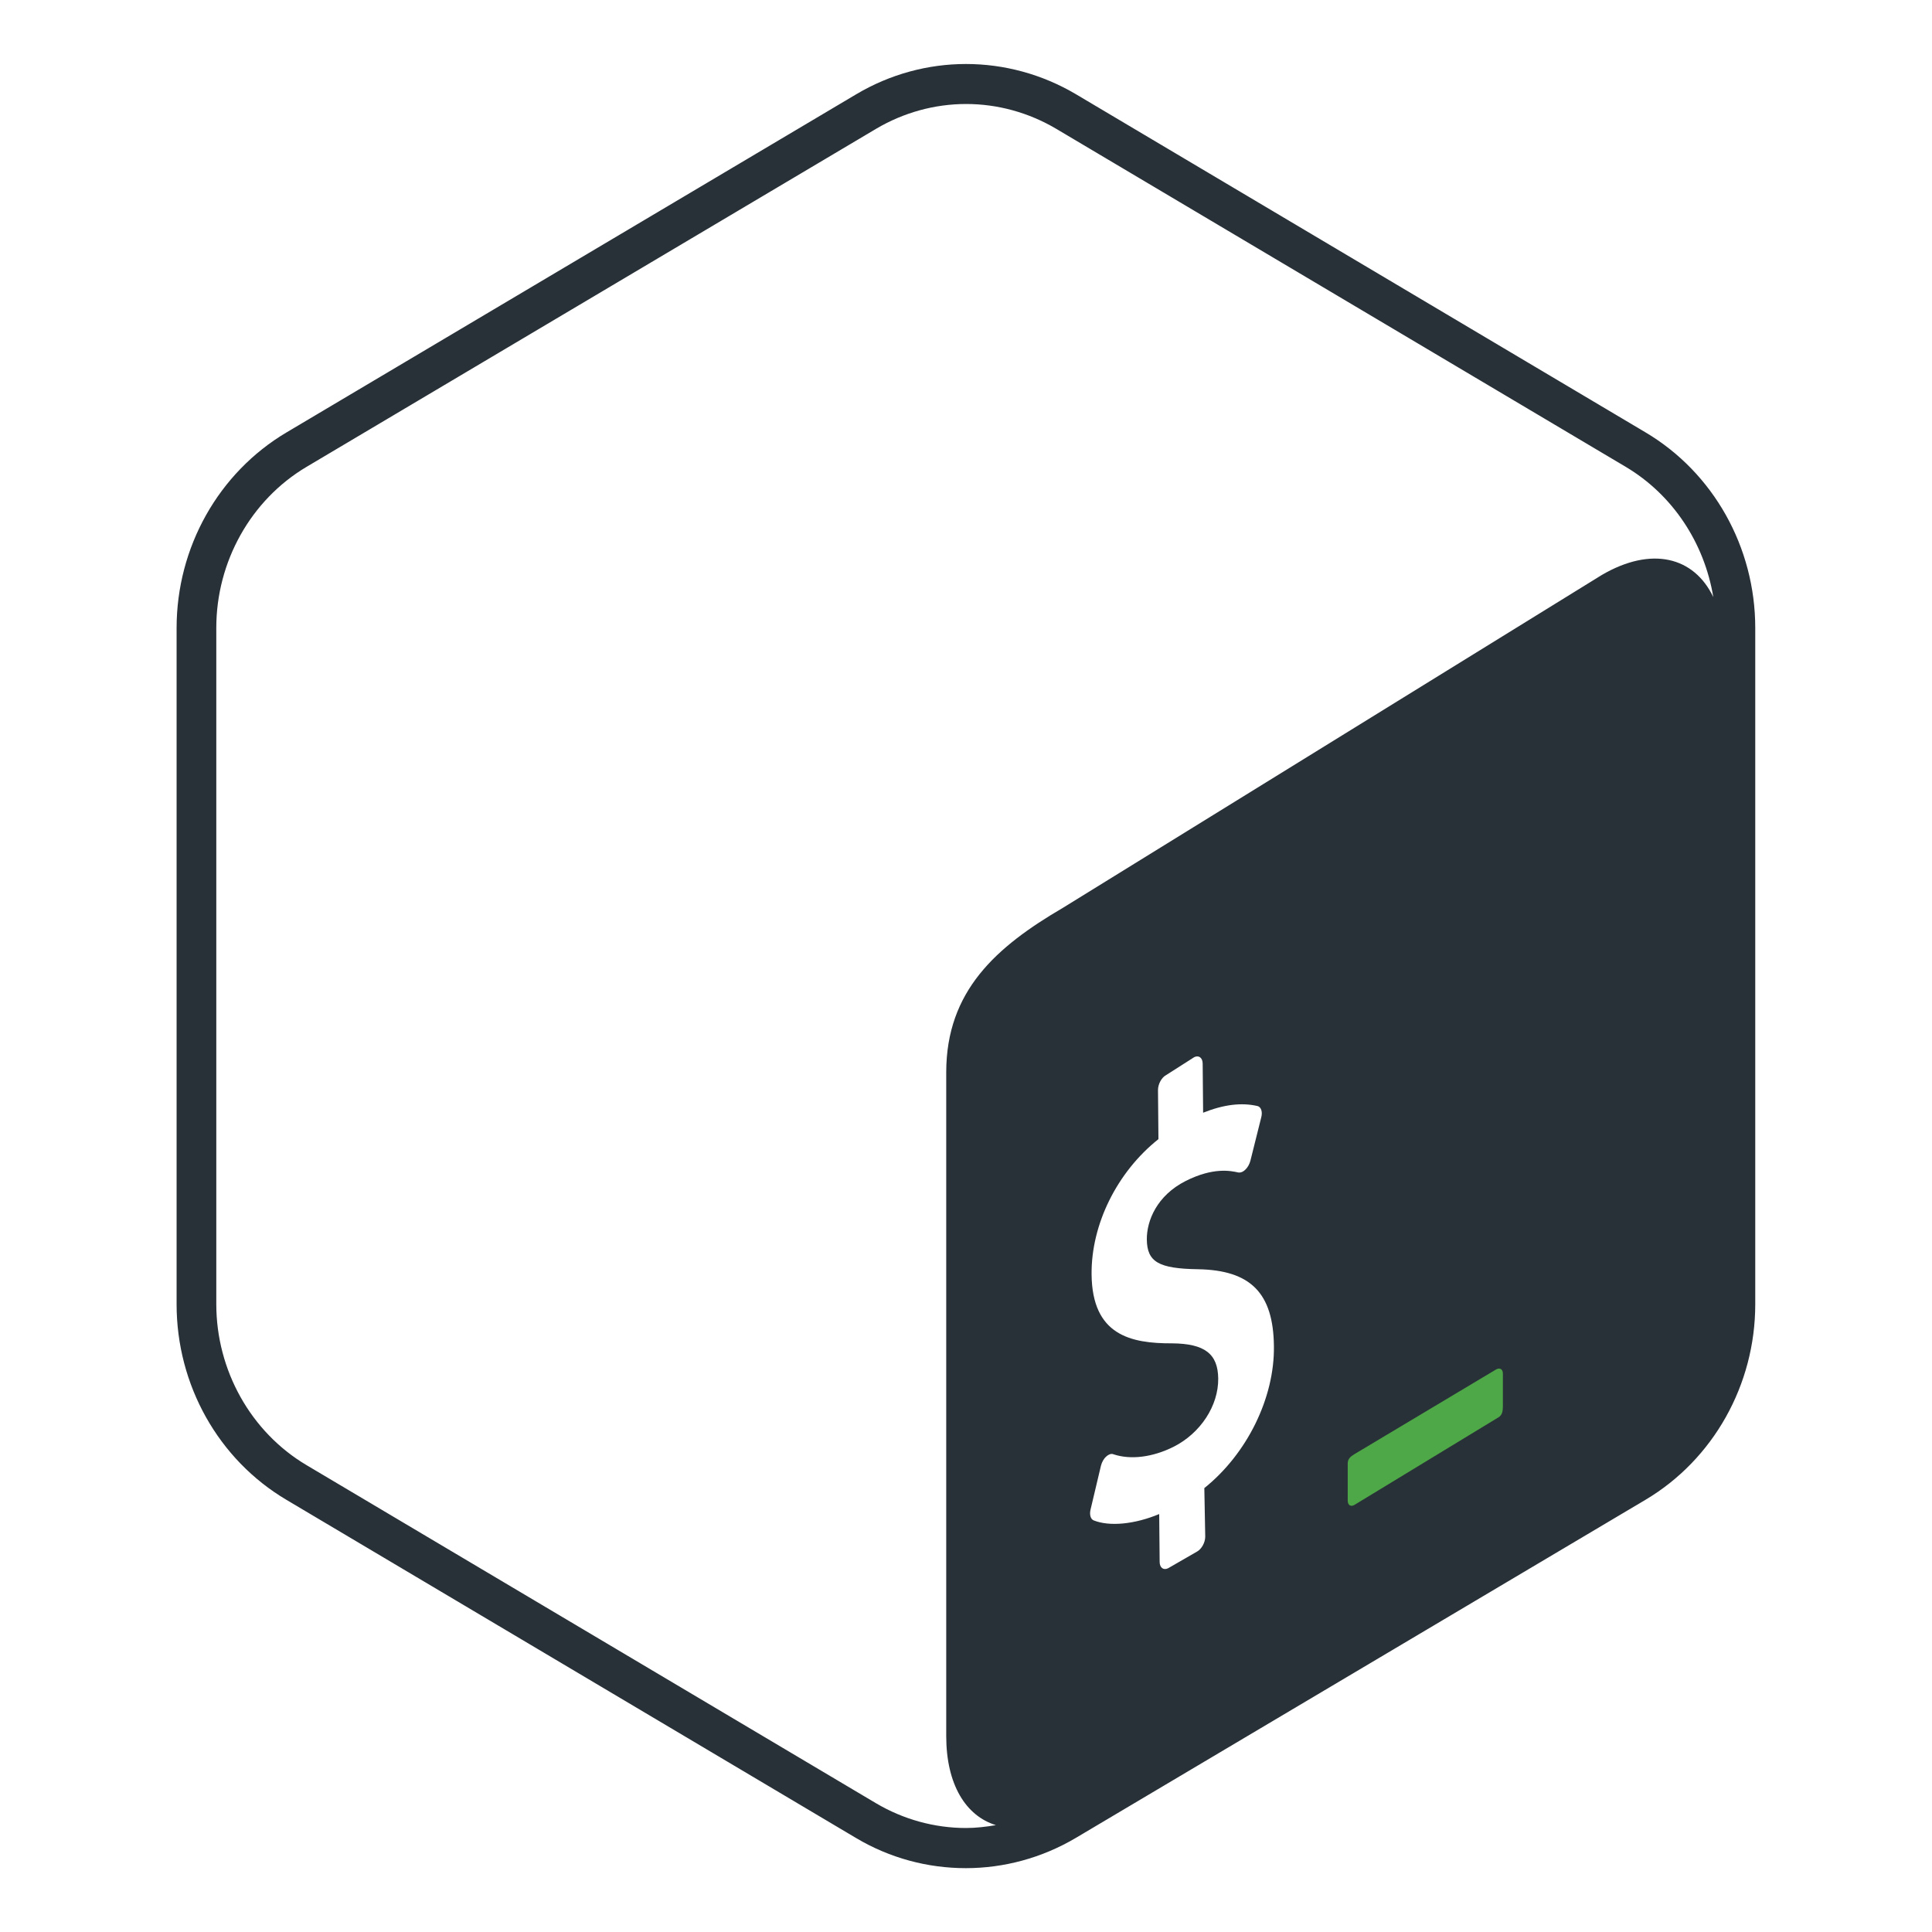
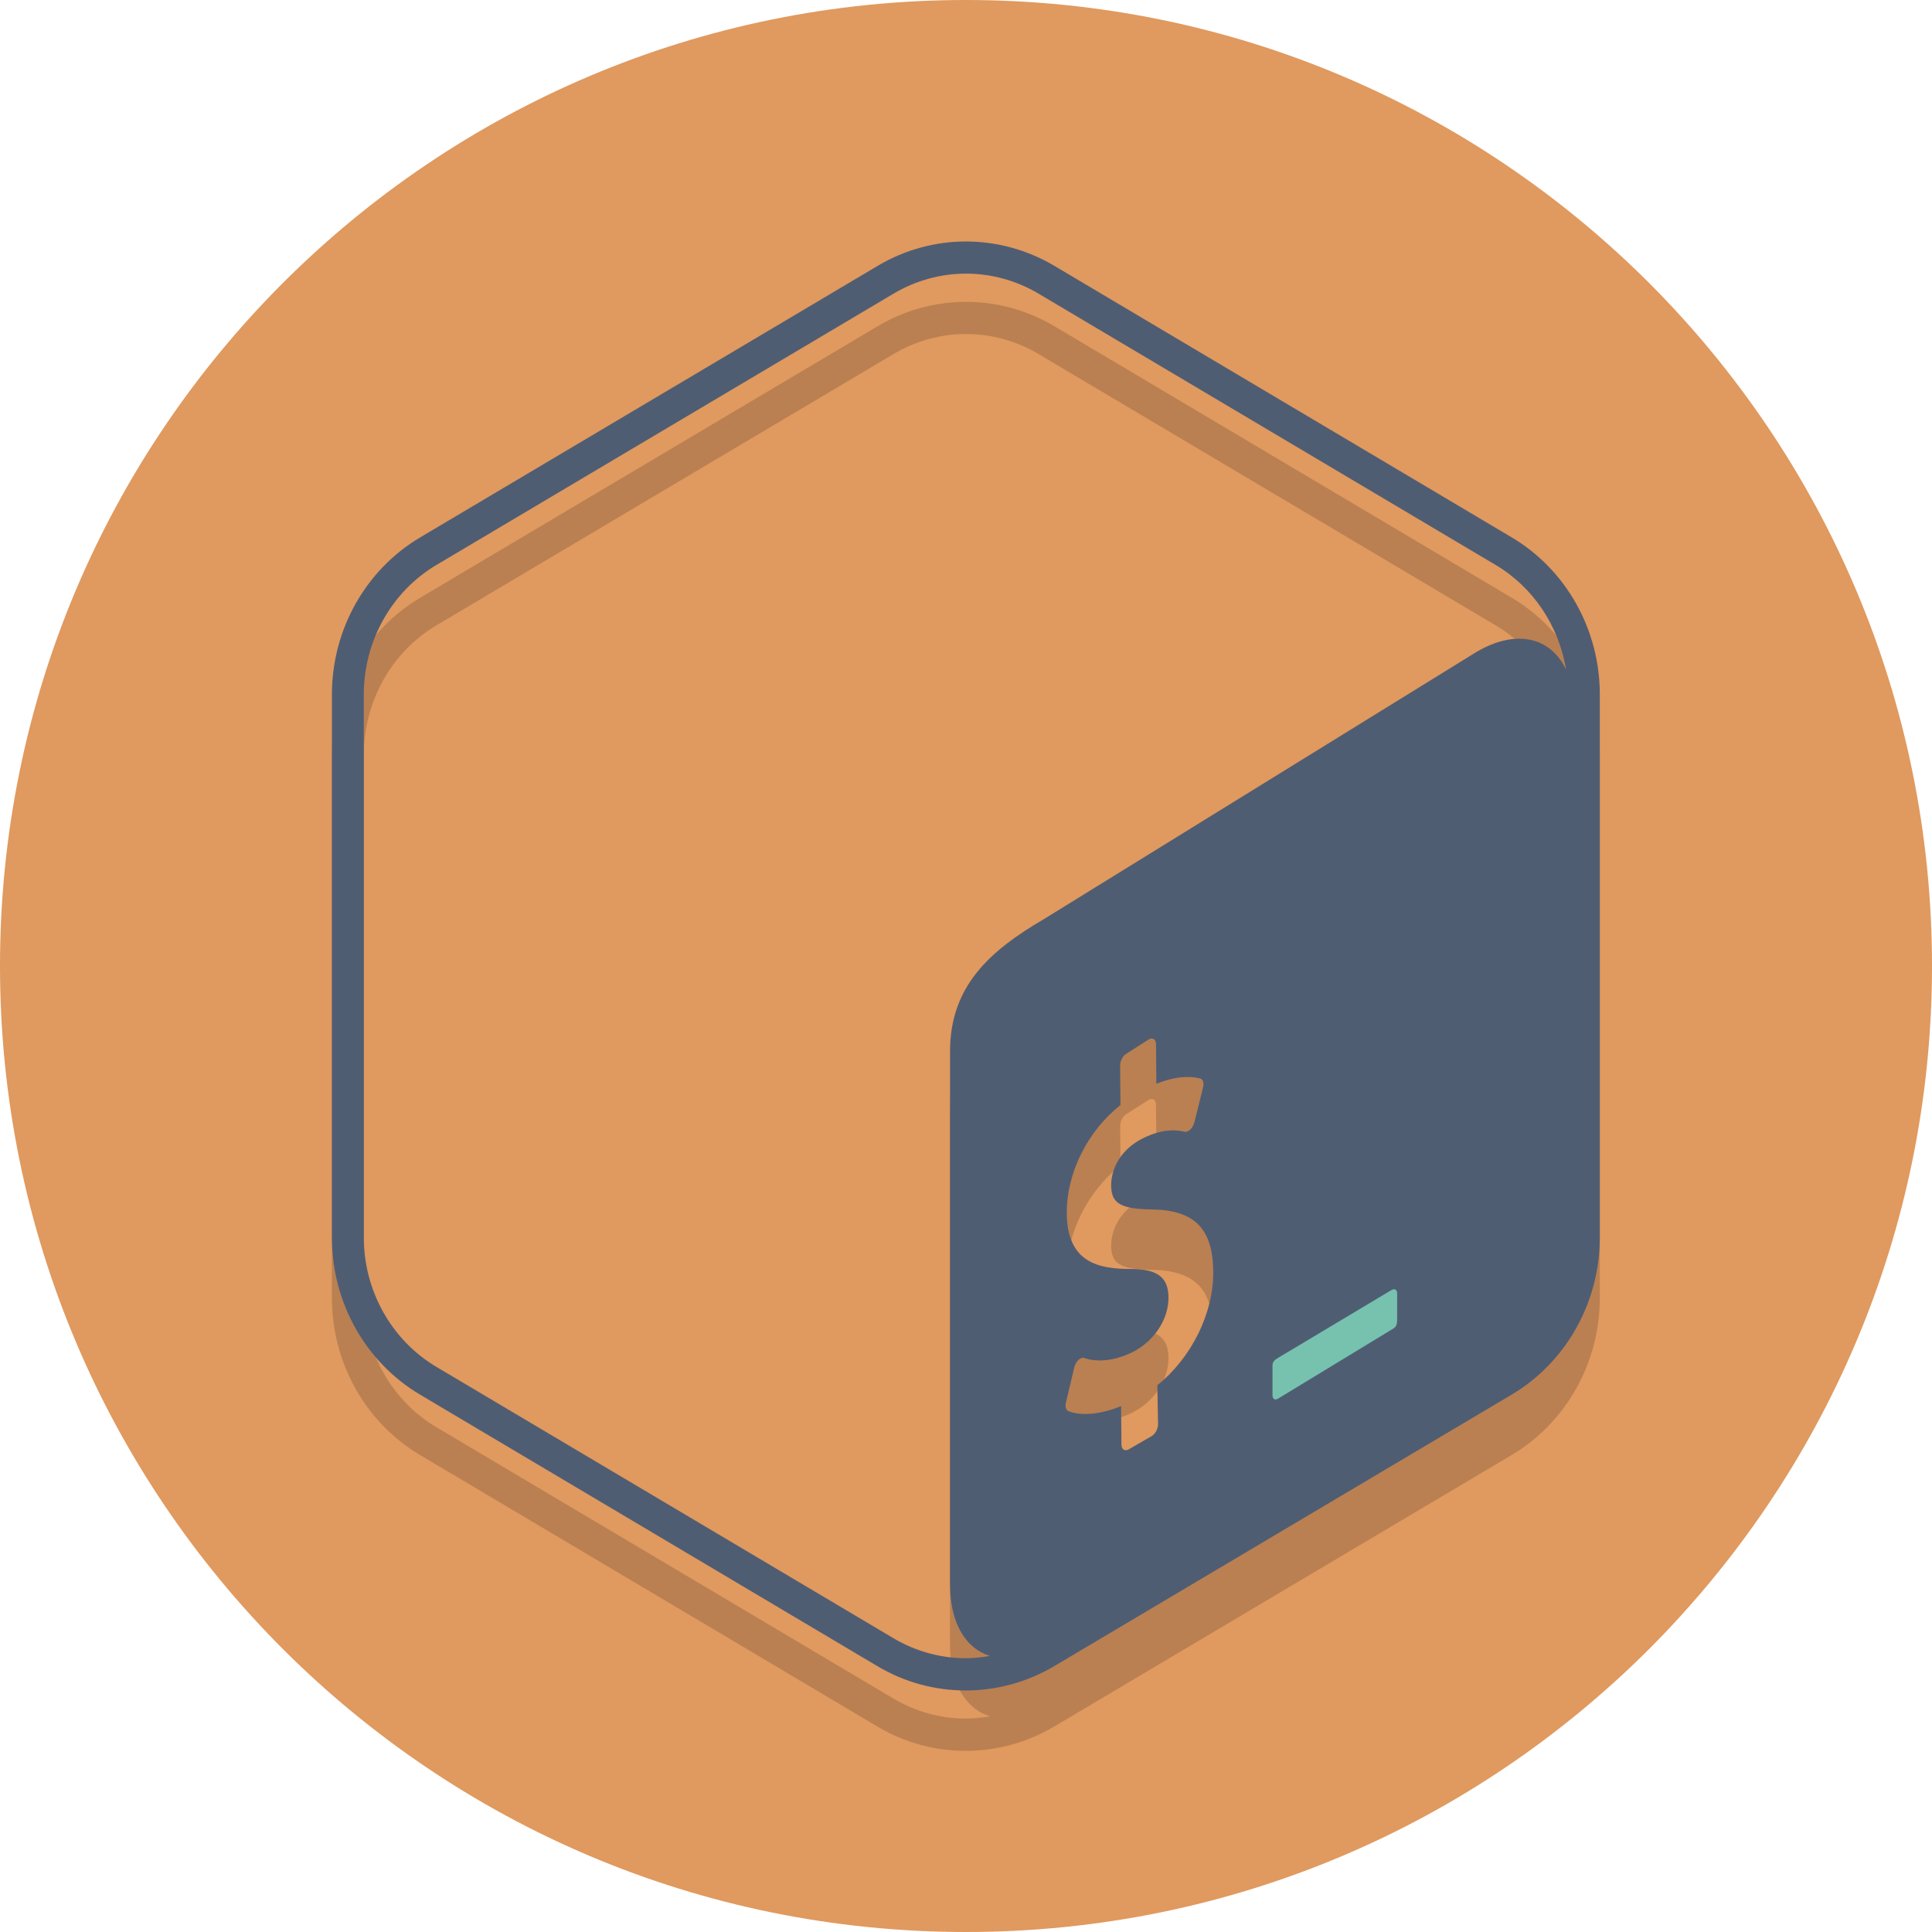
- <svg xmlns="http://www.w3.org/2000/svg" version="1.1" viewBox="0 0 128 128">
-   <path fill="none" d="M4.24 4.24h119.53v119.53H4.24z" />
-   <path fill="#293138" d="M109.01 28.64L71.28 6.24c-2.25-1.33-4.77-2-7.28-2s-5.03.67-7.28 2.01l-37.74 22.4c-4.5 2.67-7.28 7.61-7.28 12.96v44.8c0 5.35 2.77 10.29 7.28 12.96l37.73 22.4c2.25 1.34 4.76 2 7.28 2 2.51 0 5.03-.67 7.28-2l37.74-22.4c4.5-2.67 7.28-7.62 7.28-12.96V41.6c0-5.34-2.77-10.29-7.28-12.96zM79.79 98.59l.06 3.22c0 .39-.25.83-.55.99l-1.91 1.1c-.3.15-.56-.03-.56-.42l-.03-3.17c-1.63.68-3.29.84-4.34.42-.2-.08-.29-.37-.21-.71l.69-2.91c.06-.23.18-.46.34-.6.06-.06.12-.1.18-.13.11-.06.22-.07.31-.03 1.14.38 2.59.2 3.99-.5 1.78-.9 2.97-2.72 2.95-4.52-.02-1.64-.9-2.31-3.05-2.33-2.74.01-5.3-.53-5.34-4.57-.03-3.32 1.69-6.78 4.43-8.96l-.03-3.25c0-.4.24-.84.55-1l1.85-1.18c.3-.15.56.04.56.43l.03 3.25c1.36-.54 2.54-.69 3.61-.44.23.06.34.38.24.75l-.72 2.88c-.06.22-.18.44-.33.58a.77.77 0 01-.19.14c-.1.05-.19.06-.28.05-.49-.11-1.65-.36-3.48.56-1.92.97-2.59 2.64-2.58 3.88.02 1.48.77 1.93 3.39 1.97 3.49.06 4.99 1.58 5.03 5.09.05 3.44-1.79 7.15-4.61 9.41zm26.34-60.5l-35.7 22.05c-4.45 2.6-7.73 5.52-7.74 10.89v43.99c0 3.21 1.3 5.29 3.29 5.9-.65.11-1.32.19-1.98.19-2.09 0-4.15-.57-5.96-1.64l-37.73-22.4c-3.69-2.19-5.98-6.28-5.98-10.67V41.6c0-4.39 2.29-8.48 5.98-10.67l37.74-22.4c1.81-1.07 3.87-1.64 5.96-1.64s4.15.57 5.96 1.64l37.74 22.4c3.11 1.85 5.21 5.04 5.8 8.63-1.27-2.67-4.09-3.39-7.38-1.47z" />
-   <path fill="#4FA847" d="M99.12 90.73l-9.4 5.62c-.25.15-.43.31-.43.61v2.46c0 .3.2.43.45.28l9.54-5.8c.25-.15.29-.42.29-.72v-2.17c0-.3-.2-.42-.45-.28z" />
+ <svg xmlns="http://www.w3.org/2000/svg" xmlns:xlink="http://www.w3.org/1999/xlink" xml:space="preserve" id="svg840" x="0" y="0" version="1.1" viewBox="0 0 64 64">
+   <defs>
+     <path id="path3772-4" fill="none" d="M4.24 4.24h119.53v119.53H4.24Z" />
+     <path id="path3776-0" fill="#76c2af" fill-opacity="1" d="m99.12 90.73-9.4 5.62c-.25.15-.43.31-.43.61v2.46c0 .3.2.43.45.28l9.54-5.8c.25-.15.29-.42.29-.72v-2.17c0-.3-.2-.42-.45-.28z" />
+   </defs>
+   <style id="style824" type="text/css">.st1{opacity:.2}.st2{fill:#231f20}.st3{fill:#f5cf87}</style>
+   <g id="Layer_1">
+     <g id="g828">
+       <circle id="circle826" cx="32" cy="32" r="32" fill="#e0995e" fill-opacity="1" />
+       <g id="g3787-3" opacity=".2" transform="matrix(.40157 0 0 .40157 6.297 8.297)">
+         <path id="path3774-3" fill="#231f20" fill-opacity="1" d="M109.01 28.64 71.28 6.24c-2.25-1.33-4.77-2-7.28-2-2.51 0-5.03.67-7.28 2.01l-37.74 22.4c-4.5 2.67-7.28 7.61-7.28 12.96v44.8c0 5.35 2.77 10.29 7.28 12.96l37.73 22.4c2.25 1.34 4.76 2 7.28 2 2.51 0 5.03-.67 7.28-2l37.74-22.4c4.5-2.67 7.28-7.62 7.28-12.96V41.6c0-5.34-2.77-10.29-7.28-12.96zM79.79 98.59l.06 3.22c0 .39-.25.83-.55.99l-1.91 1.1c-.3.15-.56-.03-.56-.42l-.03-3.17c-1.63.68-3.29.84-4.34.42-.2-.08-.29-.37-.21-.71l.69-2.91c.06-.23.18-.46.34-.6.06-.06.12-.1.18-.13.11-.06.22-.07.31-.03 1.14.38 2.59.2 3.99-.5 1.78-.9 2.97-2.72 2.95-4.52-.02-1.64-.9-2.31-3.05-2.33-2.74.01-5.3-.53-5.34-4.57-.03-3.32 1.69-6.78 4.43-8.96l-.03-3.25c0-.4.24-.84.55-1l1.85-1.18c.3-.15.56.04.56.43l.03 3.25c1.36-.54 2.54-.69 3.61-.44.23.06.34.38.24.75l-.72 2.88c-.06.22-.18.44-.33.58a.77.77 0 0 1-.19.14c-.1.05-.19.06-.28.05-.49-.11-1.65-.36-3.48.56-1.92.97-2.59 2.64-2.58 3.88.02 1.48.77 1.93 3.39 1.97 3.49.06 4.99 1.58 5.03 5.09.05 3.44-1.79 7.15-4.61 9.41zm26.34-60.5-35.7 22.05c-4.45 2.6-7.73 5.52-7.74 10.89v43.99c0 3.21 1.3 5.29 3.29 5.9-.65.11-1.32.19-1.98.19-2.09 0-4.15-.57-5.96-1.64l-37.73-22.4c-3.69-2.19-5.98-6.28-5.98-10.67V41.6c0-4.39 2.29-8.48 5.98-10.67l37.74-22.4c1.81-1.07 3.87-1.64 5.96-1.64s4.15.57 5.96 1.64l37.74 22.4c3.11 1.85 5.21 5.04 5.8 8.63-1.27-2.67-4.09-3.39-7.38-1.47z" />
+         <use xlink:href="#path3772-4" />
+         <use xlink:href="#path3776-0" fill-opacity="1" />
+       </g>
+       <g id="g3787" transform="matrix(.40157 0 0 .40157 6.297 6.297)">
+         <use xlink:href="#path3772-4" id="path3772" />
+         <path id="path3774" fill="#4f5d73" fill-opacity="1" d="M109.01 28.64 71.28 6.24c-2.25-1.33-4.77-2-7.28-2-2.51 0-5.03.67-7.28 2.01l-37.74 22.4c-4.5 2.67-7.28 7.61-7.28 12.96v44.8c0 5.35 2.77 10.29 7.28 12.96l37.73 22.4c2.25 1.34 4.76 2 7.28 2 2.51 0 5.03-.67 7.28-2l37.74-22.4c4.5-2.67 7.28-7.62 7.28-12.96V41.6c0-5.34-2.77-10.29-7.28-12.96zM79.79 98.59l.06 3.22c0 .39-.25.83-.55.99l-1.91 1.1c-.3.15-.56-.03-.56-.42l-.03-3.17c-1.63.68-3.29.84-4.34.42-.2-.08-.29-.37-.21-.71l.69-2.91c.06-.23.18-.46.34-.6.06-.06.12-.1.18-.13.11-.06.22-.07.31-.03 1.14.38 2.59.2 3.99-.5 1.78-.9 2.97-2.72 2.95-4.52-.02-1.64-.9-2.31-3.05-2.33-2.74.01-5.3-.53-5.34-4.57-.03-3.32 1.69-6.78 4.43-8.96l-.03-3.25c0-.4.24-.84.55-1l1.85-1.18c.3-.15.56.04.56.43l.03 3.25c1.36-.54 2.54-.69 3.61-.44.23.06.34.38.24.75l-.72 2.88c-.06.22-.18.44-.33.58a.77.77 0 0 1-.19.14c-.1.05-.19.06-.28.05-.49-.11-1.65-.36-3.48.56-1.92.97-2.59 2.64-2.58 3.88.02 1.48.77 1.93 3.39 1.97 3.49.06 4.99 1.58 5.03 5.09.05 3.44-1.79 7.15-4.61 9.41zm26.34-60.5-35.7 22.05c-4.45 2.6-7.73 5.52-7.74 10.89v43.99c0 3.21 1.3 5.29 3.29 5.9-.65.11-1.32.19-1.98.19-2.09 0-4.15-.57-5.96-1.64l-37.73-22.4c-3.69-2.19-5.98-6.28-5.98-10.67V41.6c0-4.39 2.29-8.48 5.98-10.67l37.74-22.4c1.81-1.07 3.87-1.64 5.96-1.64s4.15.57 5.96 1.64l37.74 22.4c3.11 1.85 5.21 5.04 5.8 8.63-1.27-2.67-4.09-3.39-7.38-1.47z" />
+         <use xlink:href="#path3776-0" id="path3776" fill-opacity="1" />
+       </g>
+     </g>
+   </g>
</svg>
